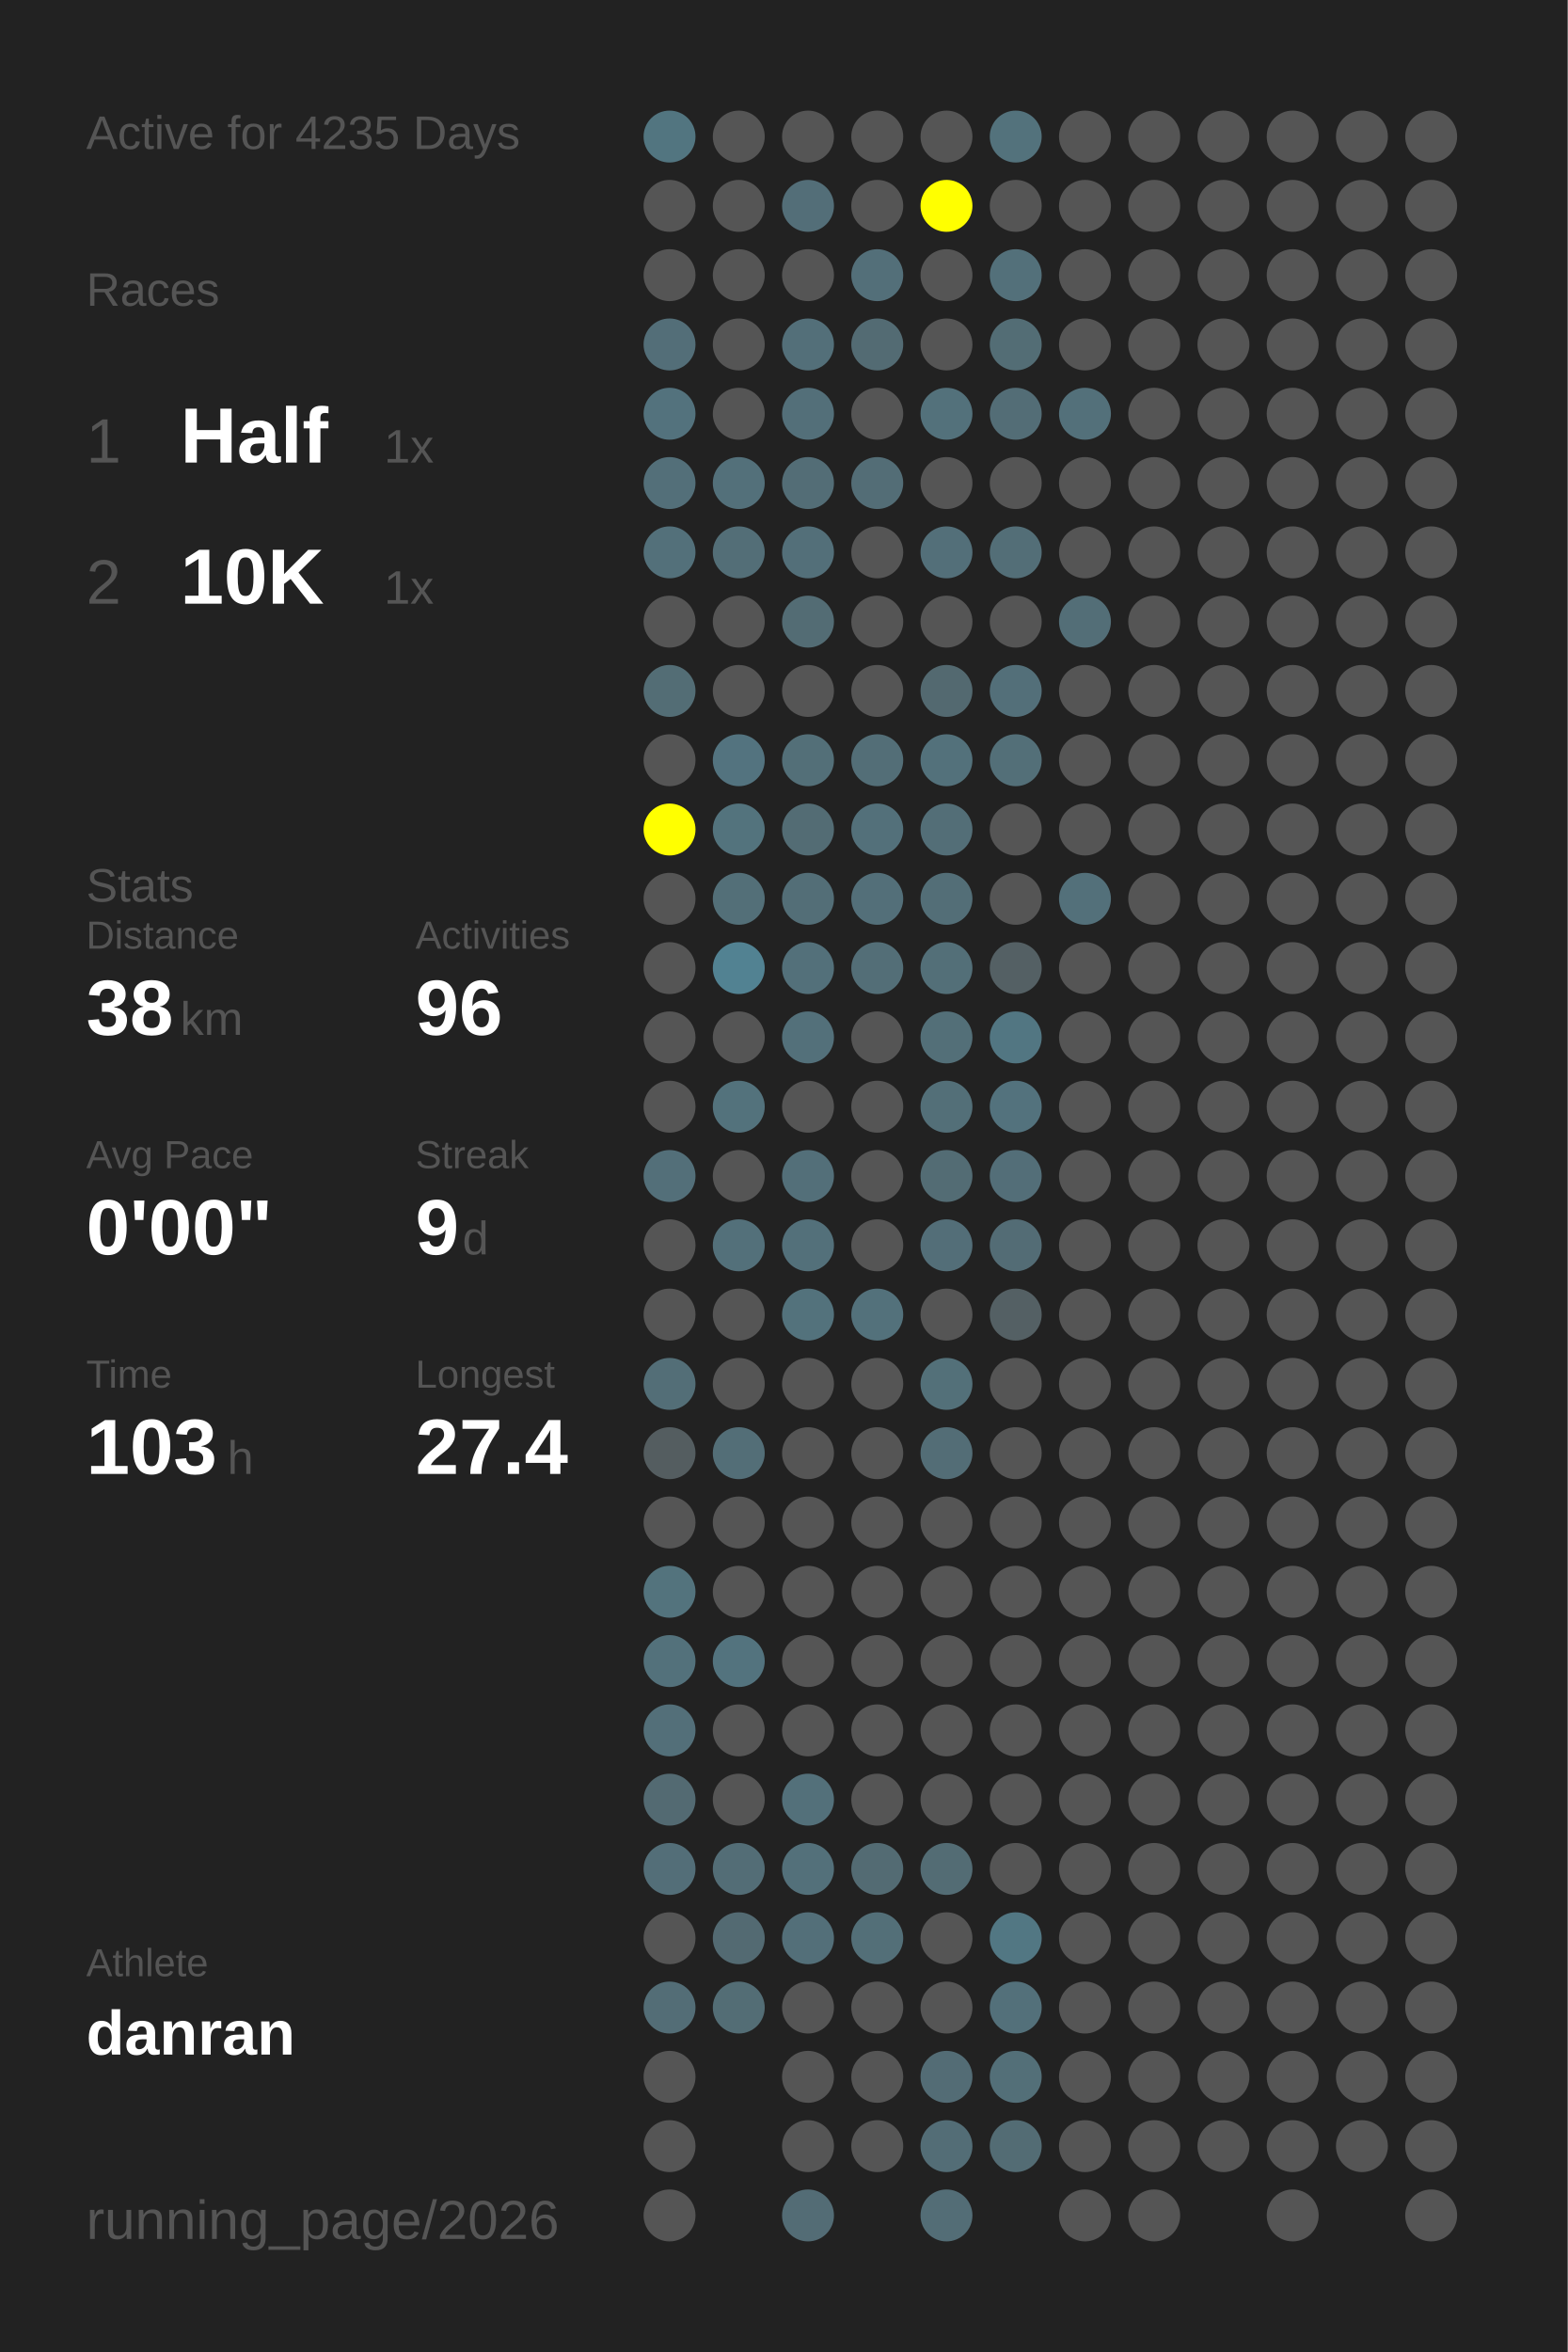
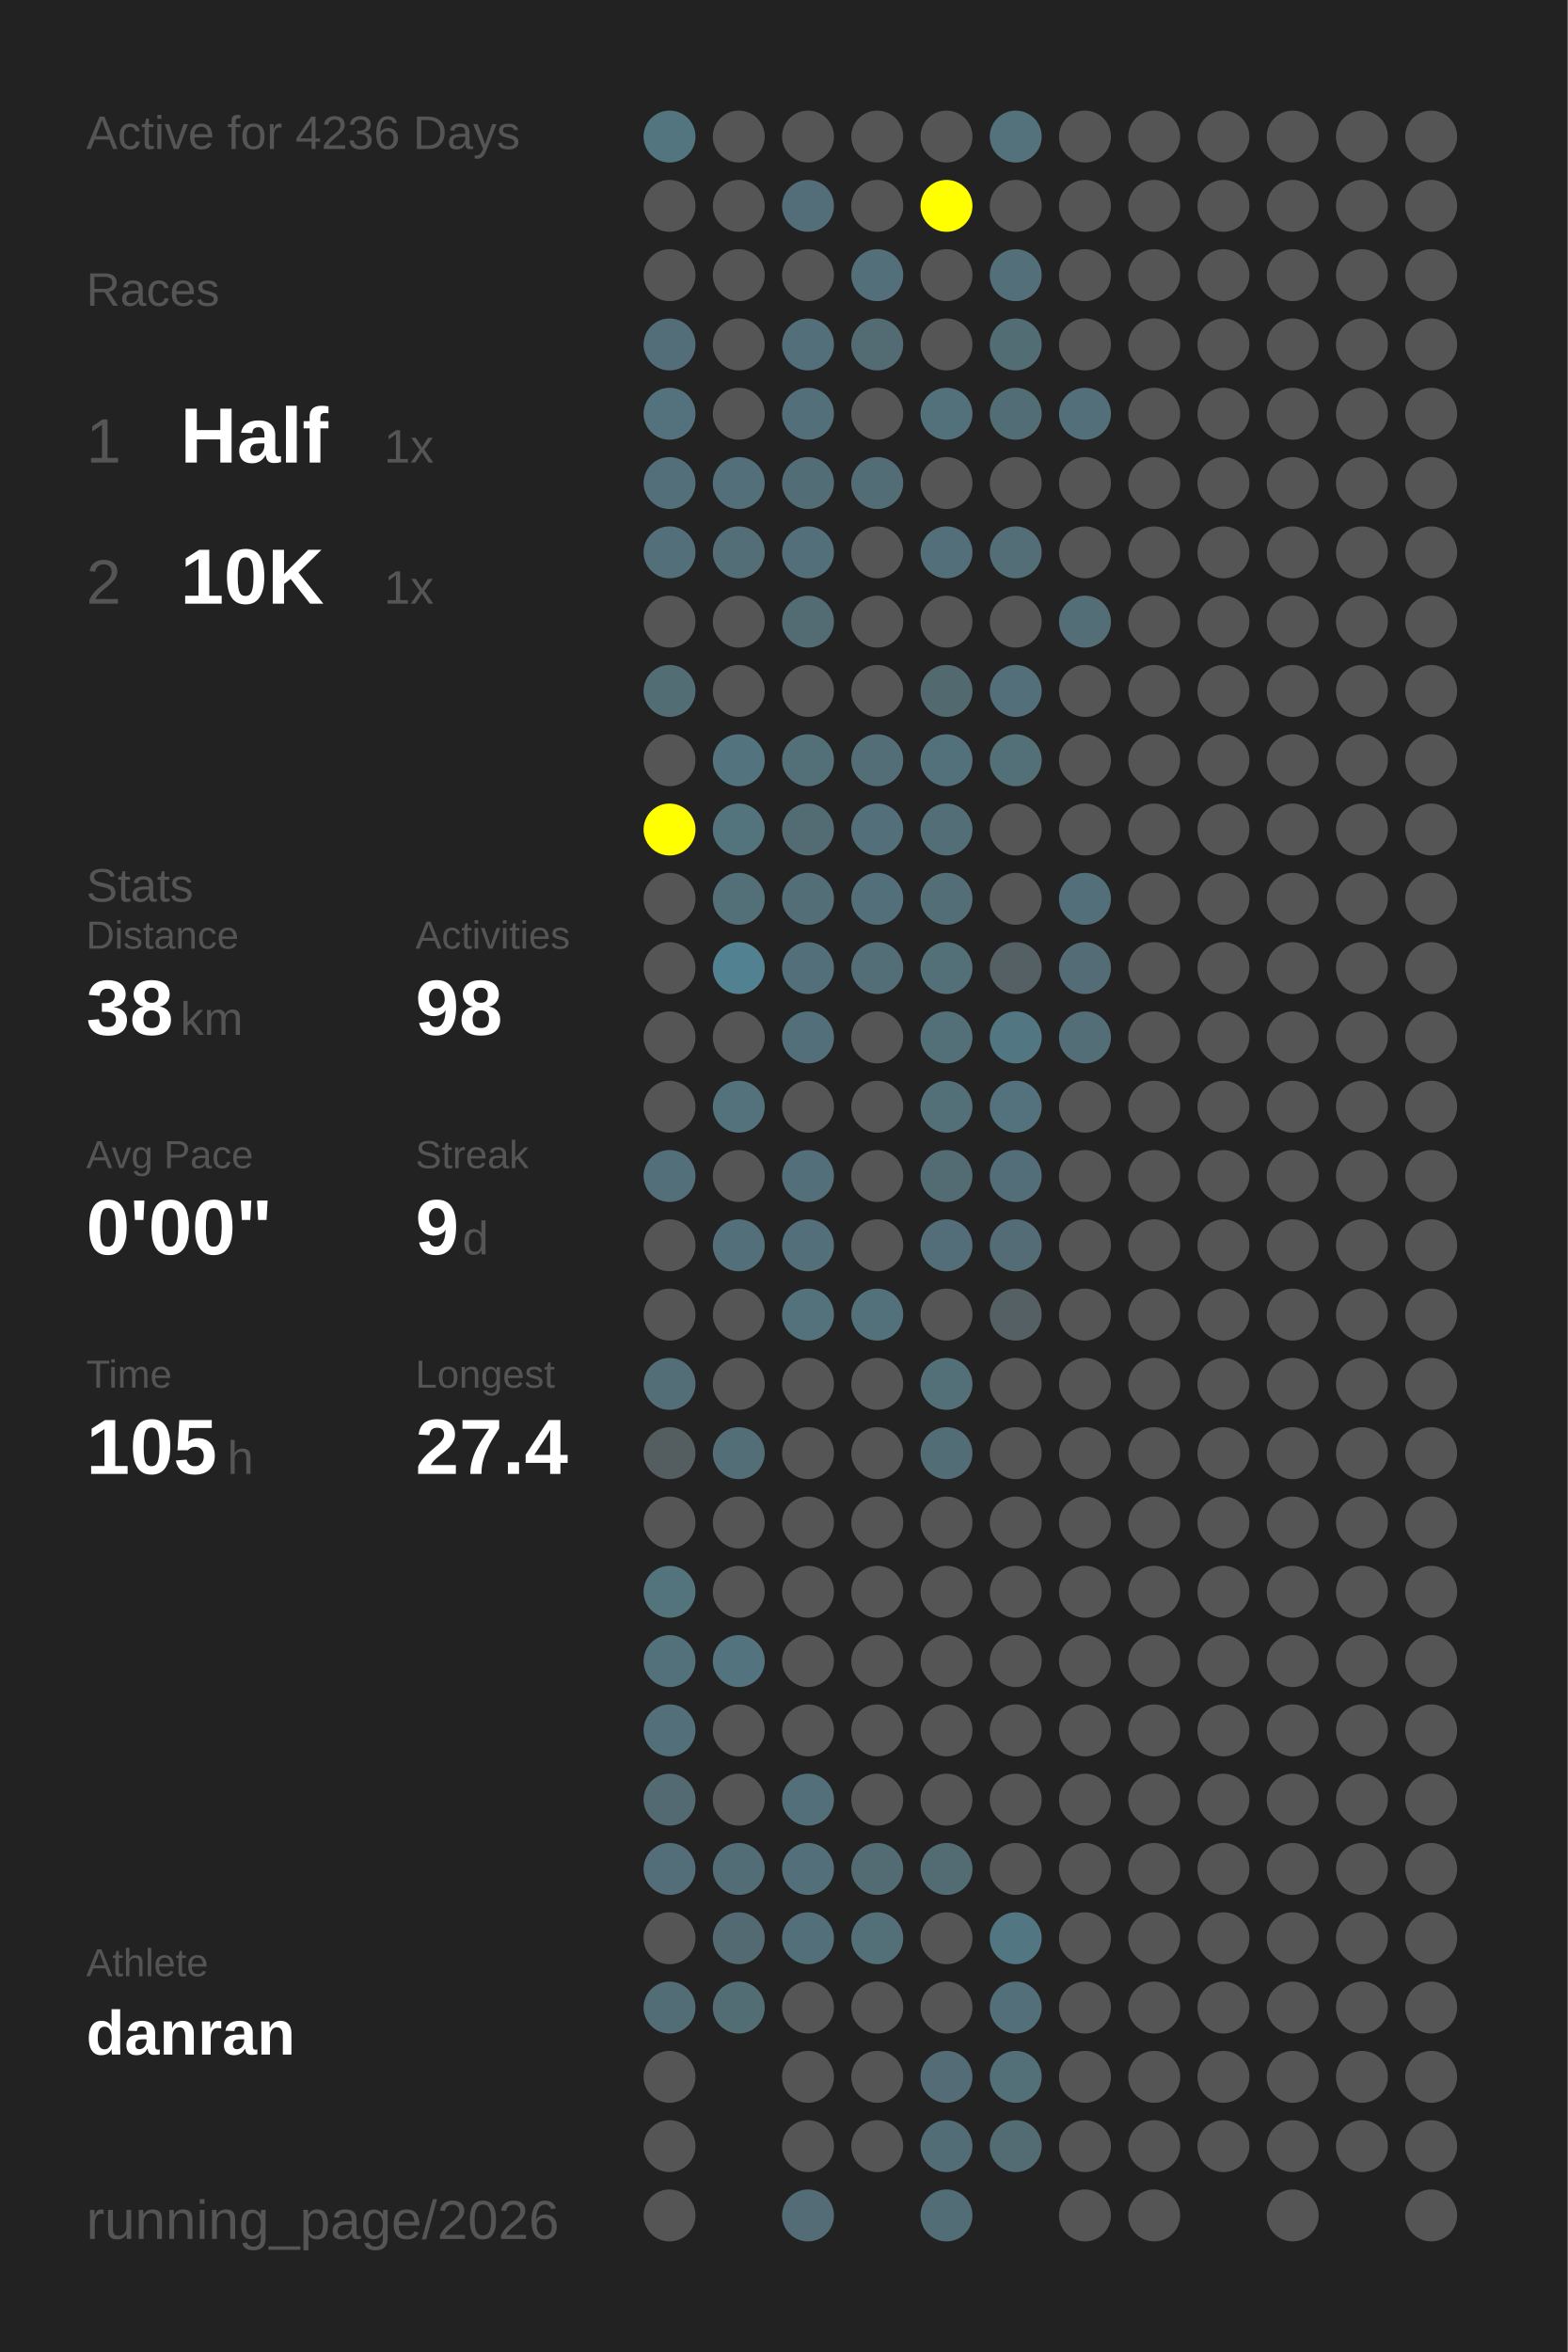
<svg xmlns="http://www.w3.org/2000/svg" baseProfile="full" height="300mm" version="1.1" viewBox="0,0,200,300" width="200mm">
  <defs />
  <rect fill="#222222" height="300" width="200" x="0" y="0" />
-   <text fill="#555555" style="font-size:6px; font-family:Arial;" x="11" y="19">Active for 4235 Days</text>
+   <text fill="#555555" style="font-size:6px; font-family:Arial;" x="11" y="19">Active for 4236 Days</text>
  <text fill="#555555" style="font-size:6px; font-family:Arial;" x="11" y="39">Races</text>
  <text fill="#555555" style="font-size:8px; font-family:Arial;" x="11" y="59">1</text>
  <text fill="#FFFFFF" style="font-size:10px; font-family:Arial; font-weight:bold;" x="23" y="59">Half</text>
  <text fill="#555555" style="font-size:6px; font-family:Arial;" x="49" y="59">1x</text>
  <text fill="#555555" style="font-size:8px; font-family:Arial;" x="11" y="77">2</text>
  <text fill="#FFFFFF" style="font-size:10px; font-family:Arial; font-weight:bold;" x="23" y="77">10K</text>
  <text fill="#555555" style="font-size:6px; font-family:Arial;" x="49" y="77">1x</text>
  <text fill="#555555" style="font-size:6px; font-family:Arial;" x="11" y="115">Stats</text>
  <text fill="#555555" style="font-size:5px; font-family:Arial;" x="11" y="121">Distance</text>
  <text fill="#FFFFFF" style="font-size:10px; font-family:Arial; font-weight:bold;" x="11" y="132">38</text>
  <text fill="#555555" style="font-size:6px; font-family:Arial;" x="23" y="132">km</text>
  <text fill="#555555" style="font-size:5px; font-family:Arial;" x="53" y="121">Activities</text>
-   <text fill="#FFFFFF" style="font-size:10px; font-family:Arial; font-weight:bold;" x="53" y="132">96</text>
+   <text fill="#FFFFFF" style="font-size:10px; font-family:Arial; font-weight:bold;" x="53" y="132">98</text>
  <text fill="#555555" style="font-size:5px; font-family:Arial;" x="11" y="149">Avg Pace</text>
  <text fill="#FFFFFF" style="font-size:10px; font-family:Arial; font-weight:bold;" x="11" y="160">0'00"</text>
  <text fill="#555555" style="font-size:5px; font-family:Arial;" x="53" y="149">Streak</text>
  <text fill="#FFFFFF" style="font-size:10px; font-family:Arial; font-weight:bold;" x="53" y="160">9</text>
  <text fill="#555555" style="font-size:6px; font-family:Arial;" x="59" y="160">d</text>
  <text fill="#555555" style="font-size:5px; font-family:Arial;" x="11" y="177">Time</text>
-   <text fill="#FFFFFF" style="font-size:10px; font-family:Arial; font-weight:bold;" x="11" y="188">103</text>
+   <text fill="#FFFFFF" style="font-size:10px; font-family:Arial; font-weight:bold;" x="11" y="188">105</text>
  <text fill="#555555" style="font-size:6px; font-family:Arial;" x="29" y="188">h</text>
  <text fill="#555555" style="font-size:5px; font-family:Arial;" x="53" y="177">Longest</text>
  <text fill="#FFFFFF" style="font-size:10px; font-family:Arial; font-weight:bold;" x="53" y="188">27.4</text>
  <text fill="#555555" style="font-size:5px; font-family:Arial;" x="11" y="252.065">Athlete</text>
  <text fill="#FFFFFF" style="font-size:8px; font-family:Arial; font-weight:bold;" x="11" y="262.065">danran</text>
  <text fill="#555555" style="font-size:7px; font-family:Arial;" x="11" y="285.581">running_page/2026</text>
  <circle cx="85.417" cy="17.419" fill="#527580" r="3.312" />
  <circle cx="85.417" cy="26.258" fill="#555555" r="3.312" />
  <circle cx="85.417" cy="35.097" fill="#555555" r="3.312" />
  <circle cx="85.417" cy="43.935" fill="#536e78" r="3.312" />
  <circle cx="85.417" cy="52.774" fill="#53727d" r="3.312" />
  <circle cx="85.417" cy="61.613" fill="#536f79" r="3.312" />
  <circle cx="85.417" cy="70.452" fill="#53707a" r="3.312" />
  <circle cx="85.417" cy="79.29" fill="#555555" r="3.312" />
  <circle cx="85.417" cy="88.129" fill="#536d75" r="3.312" />
  <circle cx="85.417" cy="96.968" fill="#555555" r="3.312" />
  <circle cx="85.417" cy="105.806" fill="#FFFF00" r="3.312" />
  <circle cx="85.417" cy="114.645" fill="#555555" r="3.312" />
  <circle cx="85.417" cy="123.484" fill="#555555" r="3.312" />
  <circle cx="85.417" cy="132.323" fill="#555555" r="3.312" />
  <circle cx="85.417" cy="141.161" fill="#555555" r="3.312" />
  <circle cx="85.417" cy="150" fill="#536f79" r="3.312" />
  <circle cx="85.417" cy="158.839" fill="#555555" r="3.312" />
  <circle cx="85.417" cy="167.677" fill="#555555" r="3.312" />
  <circle cx="85.417" cy="176.516" fill="#536e77" r="3.312" />
  <circle cx="85.417" cy="185.355" fill="#545d60" r="3.312" />
  <circle cx="85.417" cy="194.194" fill="#555555" r="3.312" />
  <circle cx="85.417" cy="203.032" fill="#53737d" r="3.312" />
  <circle cx="85.417" cy="211.871" fill="#53717b" r="3.312" />
  <circle cx="85.417" cy="220.71" fill="#536f79" r="3.312" />
  <circle cx="85.417" cy="229.548" fill="#536a72" r="3.312" />
  <circle cx="85.417" cy="238.387" fill="#536e78" r="3.312" />
  <circle cx="85.417" cy="247.226" fill="#555555" r="3.312" />
  <circle cx="85.417" cy="256.065" fill="#536d76" r="3.312" />
  <circle cx="85.417" cy="264.903" fill="#555555" r="3.312" />
  <circle cx="85.417" cy="273.742" fill="#555555" r="3.312" />
  <circle cx="85.417" cy="282.581" fill="#555555" r="3.312" />
  <circle cx="94.25" cy="17.419" fill="#555555" r="3.312" />
  <circle cx="94.25" cy="26.258" fill="#555555" r="3.312" />
  <circle cx="94.25" cy="35.097" fill="#555555" r="3.312" />
  <circle cx="94.25" cy="43.935" fill="#555555" r="3.312" />
  <circle cx="94.25" cy="52.774" fill="#555555" r="3.312" />
  <circle cx="94.25" cy="61.613" fill="#53707a" r="3.312" />
  <circle cx="94.25" cy="70.452" fill="#536e77" r="3.312" />
  <circle cx="94.25" cy="79.29" fill="#555555" r="3.312" />
  <circle cx="94.25" cy="88.129" fill="#555555" r="3.312" />
  <circle cx="94.25" cy="96.968" fill="#53737f" r="3.312" />
  <circle cx="94.25" cy="105.806" fill="#53737d" r="3.312" />
  <circle cx="94.25" cy="114.645" fill="#536f78" r="3.312" />
  <circle cx="94.25" cy="123.484" fill="#528292" r="3.312" />
  <circle cx="94.25" cy="132.323" fill="#555555" r="3.312" />
  <circle cx="94.25" cy="141.161" fill="#53727c" r="3.312" />
  <circle cx="94.25" cy="150" fill="#555555" r="3.312" />
  <circle cx="94.25" cy="158.839" fill="#53707a" r="3.312" />
  <circle cx="94.25" cy="167.677" fill="#555555" r="3.312" />
  <circle cx="94.25" cy="176.516" fill="#555555" r="3.312" />
  <circle cx="94.25" cy="185.355" fill="#536e77" r="3.312" />
  <circle cx="94.25" cy="194.194" fill="#555555" r="3.312" />
  <circle cx="94.25" cy="203.032" fill="#555555" r="3.312" />
  <circle cx="94.25" cy="211.871" fill="#53737e" r="3.312" />
  <circle cx="94.25" cy="220.71" fill="#555555" r="3.312" />
  <circle cx="94.25" cy="229.548" fill="#555555" r="3.312" />
  <circle cx="94.25" cy="238.387" fill="#536d76" r="3.312" />
  <circle cx="94.25" cy="247.226" fill="#536a72" r="3.312" />
  <circle cx="94.25" cy="256.065" fill="#536d75" r="3.312" />
  <circle cx="103.083" cy="17.419" fill="#555555" r="3.312" />
  <circle cx="103.083" cy="26.258" fill="#536e78" r="3.312" />
  <circle cx="103.083" cy="35.097" fill="#555555" r="3.312" />
  <circle cx="103.083" cy="43.935" fill="#536f79" r="3.312" />
  <circle cx="103.083" cy="52.774" fill="#536f79" r="3.312" />
  <circle cx="103.083" cy="61.613" fill="#536d76" r="3.312" />
  <circle cx="103.083" cy="70.452" fill="#536f79" r="3.312" />
  <circle cx="103.083" cy="79.29" fill="#536c74" r="3.312" />
  <circle cx="103.083" cy="88.129" fill="#555555" r="3.312" />
  <circle cx="103.083" cy="96.968" fill="#536f78" r="3.312" />
  <circle cx="103.083" cy="105.806" fill="#536c74" r="3.312" />
  <circle cx="103.083" cy="114.645" fill="#536e77" r="3.312" />
  <circle cx="103.083" cy="123.484" fill="#53707a" r="3.312" />
  <circle cx="103.083" cy="132.323" fill="#53707a" r="3.312" />
  <circle cx="103.083" cy="141.161" fill="#555555" r="3.312" />
  <circle cx="103.083" cy="150" fill="#536f79" r="3.312" />
  <circle cx="103.083" cy="158.839" fill="#53707a" r="3.312" />
  <circle cx="103.083" cy="167.677" fill="#53727c" r="3.312" />
  <circle cx="103.083" cy="176.516" fill="#555555" r="3.312" />
  <circle cx="103.083" cy="185.355" fill="#555555" r="3.312" />
  <circle cx="103.083" cy="194.194" fill="#555555" r="3.312" />
  <circle cx="103.083" cy="203.032" fill="#555555" r="3.312" />
  <circle cx="103.083" cy="211.871" fill="#555555" r="3.312" />
  <circle cx="103.083" cy="220.71" fill="#555555" r="3.312" />
  <circle cx="103.083" cy="229.548" fill="#53707a" r="3.312" />
  <circle cx="103.083" cy="238.387" fill="#53707a" r="3.312" />
  <circle cx="103.083" cy="247.226" fill="#536f79" r="3.312" />
  <circle cx="103.083" cy="256.065" fill="#555555" r="3.312" />
  <circle cx="103.083" cy="264.903" fill="#555555" r="3.312" />
  <circle cx="103.083" cy="273.742" fill="#555555" r="3.312" />
  <circle cx="103.083" cy="282.581" fill="#536c75" r="3.312" />
  <circle cx="111.917" cy="17.419" fill="#555555" r="3.312" />
  <circle cx="111.917" cy="26.258" fill="#555555" r="3.312" />
  <circle cx="111.917" cy="35.097" fill="#536f79" r="3.312" />
  <circle cx="111.917" cy="43.935" fill="#536b73" r="3.312" />
  <circle cx="111.917" cy="52.774" fill="#555555" r="3.312" />
  <circle cx="111.917" cy="61.613" fill="#536d76" r="3.312" />
  <circle cx="111.917" cy="70.452" fill="#555555" r="3.312" />
  <circle cx="111.917" cy="79.29" fill="#555555" r="3.312" />
  <circle cx="111.917" cy="88.129" fill="#555555" r="3.312" />
  <circle cx="111.917" cy="96.968" fill="#536e77" r="3.312" />
  <circle cx="111.917" cy="105.806" fill="#53707a" r="3.312" />
  <circle cx="111.917" cy="114.645" fill="#536f79" r="3.312" />
  <circle cx="111.917" cy="123.484" fill="#536e77" r="3.312" />
  <circle cx="111.917" cy="132.323" fill="#555555" r="3.312" />
  <circle cx="111.917" cy="141.161" fill="#555555" r="3.312" />
  <circle cx="111.917" cy="150" fill="#555555" r="3.312" />
  <circle cx="111.917" cy="158.839" fill="#555555" r="3.312" />
  <circle cx="111.917" cy="167.677" fill="#53717b" r="3.312" />
  <circle cx="111.917" cy="176.516" fill="#555555" r="3.312" />
  <circle cx="111.917" cy="185.355" fill="#555555" r="3.312" />
  <circle cx="111.917" cy="194.194" fill="#555555" r="3.312" />
  <circle cx="111.917" cy="203.032" fill="#555555" r="3.312" />
  <circle cx="111.917" cy="211.871" fill="#555555" r="3.312" />
  <circle cx="111.917" cy="220.71" fill="#555555" r="3.312" />
  <circle cx="111.917" cy="229.548" fill="#555555" r="3.312" />
  <circle cx="111.917" cy="238.387" fill="#536b73" r="3.312" />
  <circle cx="111.917" cy="247.226" fill="#536f78" r="3.312" />
  <circle cx="111.917" cy="256.065" fill="#555555" r="3.312" />
  <circle cx="111.917" cy="264.903" fill="#555555" r="3.312" />
  <circle cx="111.917" cy="273.742" fill="#555555" r="3.312" />
  <circle cx="120.75" cy="17.419" fill="#555555" r="3.312" />
  <circle cx="120.75" cy="26.258" fill="#FFFF00" r="3.312" />
  <circle cx="120.75" cy="35.097" fill="#555555" r="3.312" />
  <circle cx="120.75" cy="43.935" fill="#555555" r="3.312" />
  <circle cx="120.75" cy="52.774" fill="#53717b" r="3.312" />
  <circle cx="120.75" cy="61.613" fill="#555555" r="3.312" />
  <circle cx="120.75" cy="70.452" fill="#536f79" r="3.312" />
  <circle cx="120.75" cy="79.29" fill="#555555" r="3.312" />
  <circle cx="120.75" cy="88.129" fill="#536970" r="3.312" />
  <circle cx="120.75" cy="96.968" fill="#53717b" r="3.312" />
  <circle cx="120.75" cy="105.806" fill="#536e77" r="3.312" />
  <circle cx="120.75" cy="114.645" fill="#536e77" r="3.312" />
  <circle cx="120.75" cy="123.484" fill="#536f78" r="3.312" />
  <circle cx="120.75" cy="132.323" fill="#536f78" r="3.312" />
  <circle cx="120.75" cy="141.161" fill="#536f78" r="3.312" />
  <circle cx="120.75" cy="150" fill="#536c74" r="3.312" />
  <circle cx="120.75" cy="158.839" fill="#536e78" r="3.312" />
  <circle cx="120.75" cy="167.677" fill="#555555" r="3.312" />
  <circle cx="120.75" cy="176.516" fill="#537079" r="3.312" />
  <circle cx="120.75" cy="185.355" fill="#536d76" r="3.312" />
  <circle cx="120.75" cy="194.194" fill="#555555" r="3.312" />
  <circle cx="120.75" cy="203.032" fill="#555555" r="3.312" />
  <circle cx="120.75" cy="211.871" fill="#555555" r="3.312" />
  <circle cx="120.75" cy="220.71" fill="#555555" r="3.312" />
  <circle cx="120.75" cy="229.548" fill="#555555" r="3.312" />
  <circle cx="120.75" cy="238.387" fill="#536c74" r="3.312" />
  <circle cx="120.75" cy="247.226" fill="#555555" r="3.312" />
  <circle cx="120.75" cy="256.065" fill="#555555" r="3.312" />
  <circle cx="120.75" cy="264.903" fill="#536c75" r="3.312" />
  <circle cx="120.75" cy="273.742" fill="#536d76" r="3.312" />
  <circle cx="120.75" cy="282.581" fill="#536d76" r="3.312" />
  <circle cx="129.583" cy="17.419" fill="#53727c" r="3.312" />
  <circle cx="129.583" cy="26.258" fill="#555555" r="3.312" />
  <circle cx="129.583" cy="35.097" fill="#53707a" r="3.312" />
  <circle cx="129.583" cy="43.935" fill="#536d75" r="3.312" />
  <circle cx="129.583" cy="52.774" fill="#536d76" r="3.312" />
  <circle cx="129.583" cy="61.613" fill="#555555" r="3.312" />
  <circle cx="129.583" cy="70.452" fill="#536e77" r="3.312" />
  <circle cx="129.583" cy="79.29" fill="#555555" r="3.312" />
  <circle cx="129.583" cy="88.129" fill="#536f79" r="3.312" />
  <circle cx="129.583" cy="96.968" fill="#536f78" r="3.312" />
  <circle cx="129.583" cy="105.806" fill="#555555" r="3.312" />
  <circle cx="129.583" cy="114.645" fill="#555555" r="3.312" />
  <circle cx="129.583" cy="123.484" fill="#546064" r="3.312" />
  <circle cx="129.583" cy="132.323" fill="#527682" r="3.312" />
  <circle cx="129.583" cy="141.161" fill="#53727d" r="3.312" />
  <circle cx="129.583" cy="150" fill="#536e78" r="3.312" />
  <circle cx="129.583" cy="158.839" fill="#536c75" r="3.312" />
  <circle cx="129.583" cy="167.677" fill="#546064" r="3.312" />
  <circle cx="129.583" cy="176.516" fill="#555555" r="3.312" />
  <circle cx="129.583" cy="185.355" fill="#555555" r="3.312" />
  <circle cx="129.583" cy="194.194" fill="#555555" r="3.312" />
  <circle cx="129.583" cy="203.032" fill="#555555" r="3.312" />
  <circle cx="129.583" cy="211.871" fill="#555555" r="3.312" />
  <circle cx="129.583" cy="220.71" fill="#555555" r="3.312" />
  <circle cx="129.583" cy="229.548" fill="#555555" r="3.312" />
  <circle cx="129.583" cy="238.387" fill="#555555" r="3.312" />
  <circle cx="129.583" cy="247.226" fill="#527783" r="3.312" />
  <circle cx="129.583" cy="256.065" fill="#53707a" r="3.312" />
  <circle cx="129.583" cy="264.903" fill="#536f78" r="3.312" />
  <circle cx="129.583" cy="273.742" fill="#536c74" r="3.312" />
  <circle cx="138.417" cy="17.419" fill="#555555" r="3.312" />
  <circle cx="138.417" cy="26.258" fill="#555555" r="3.312" />
  <circle cx="138.417" cy="35.097" fill="#555555" r="3.312" />
  <circle cx="138.417" cy="43.935" fill="#555555" r="3.312" />
  <circle cx="138.417" cy="52.774" fill="#53707a" r="3.312" />
  <circle cx="138.417" cy="61.613" fill="#555555" r="3.312" />
  <circle cx="138.417" cy="70.452" fill="#555555" r="3.312" />
  <circle cx="138.417" cy="79.29" fill="#536e77" r="3.312" />
  <circle cx="138.417" cy="88.129" fill="#555555" r="3.312" />
  <circle cx="138.417" cy="96.968" fill="#555555" r="3.312" />
  <circle cx="138.417" cy="105.806" fill="#555555" r="3.312" />
  <circle cx="138.417" cy="114.645" fill="#53707a" r="3.312" />
-   <circle cx="138.417" cy="123.484" fill="#555555" r="3.312" />
-   <circle cx="138.417" cy="132.323" fill="#555555" r="3.312" />
+   <circle cx="138.417" cy="123.484" fill="#536c75" r="3.312" />
+   <circle cx="138.417" cy="132.323" fill="#536e77" r="3.312" />
  <circle cx="138.417" cy="141.161" fill="#555555" r="3.312" />
  <circle cx="138.417" cy="150" fill="#555555" r="3.312" />
  <circle cx="138.417" cy="158.839" fill="#555555" r="3.312" />
  <circle cx="138.417" cy="167.677" fill="#555555" r="3.312" />
  <circle cx="138.417" cy="176.516" fill="#555555" r="3.312" />
  <circle cx="138.417" cy="185.355" fill="#555555" r="3.312" />
  <circle cx="138.417" cy="194.194" fill="#555555" r="3.312" />
  <circle cx="138.417" cy="203.032" fill="#555555" r="3.312" />
  <circle cx="138.417" cy="211.871" fill="#555555" r="3.312" />
  <circle cx="138.417" cy="220.71" fill="#555555" r="3.312" />
  <circle cx="138.417" cy="229.548" fill="#555555" r="3.312" />
  <circle cx="138.417" cy="238.387" fill="#555555" r="3.312" />
  <circle cx="138.417" cy="247.226" fill="#555555" r="3.312" />
  <circle cx="138.417" cy="256.065" fill="#555555" r="3.312" />
  <circle cx="138.417" cy="264.903" fill="#555555" r="3.312" />
  <circle cx="138.417" cy="273.742" fill="#555555" r="3.312" />
  <circle cx="138.417" cy="282.581" fill="#555555" r="3.312" />
  <circle cx="147.25" cy="17.419" fill="#555555" r="3.312" />
  <circle cx="147.25" cy="26.258" fill="#555555" r="3.312" />
  <circle cx="147.25" cy="35.097" fill="#555555" r="3.312" />
  <circle cx="147.25" cy="43.935" fill="#555555" r="3.312" />
  <circle cx="147.25" cy="52.774" fill="#555555" r="3.312" />
  <circle cx="147.25" cy="61.613" fill="#555555" r="3.312" />
  <circle cx="147.25" cy="70.452" fill="#555555" r="3.312" />
  <circle cx="147.25" cy="79.29" fill="#555555" r="3.312" />
  <circle cx="147.25" cy="88.129" fill="#555555" r="3.312" />
  <circle cx="147.25" cy="96.968" fill="#555555" r="3.312" />
  <circle cx="147.25" cy="105.806" fill="#555555" r="3.312" />
  <circle cx="147.25" cy="114.645" fill="#555555" r="3.312" />
  <circle cx="147.25" cy="123.484" fill="#555555" r="3.312" />
  <circle cx="147.25" cy="132.323" fill="#555555" r="3.312" />
  <circle cx="147.25" cy="141.161" fill="#555555" r="3.312" />
  <circle cx="147.25" cy="150" fill="#555555" r="3.312" />
  <circle cx="147.25" cy="158.839" fill="#555555" r="3.312" />
  <circle cx="147.25" cy="167.677" fill="#555555" r="3.312" />
  <circle cx="147.25" cy="176.516" fill="#555555" r="3.312" />
  <circle cx="147.25" cy="185.355" fill="#555555" r="3.312" />
  <circle cx="147.25" cy="194.194" fill="#555555" r="3.312" />
  <circle cx="147.25" cy="203.032" fill="#555555" r="3.312" />
  <circle cx="147.25" cy="211.871" fill="#555555" r="3.312" />
  <circle cx="147.25" cy="220.71" fill="#555555" r="3.312" />
  <circle cx="147.25" cy="229.548" fill="#555555" r="3.312" />
  <circle cx="147.25" cy="238.387" fill="#555555" r="3.312" />
  <circle cx="147.25" cy="247.226" fill="#555555" r="3.312" />
  <circle cx="147.25" cy="256.065" fill="#555555" r="3.312" />
  <circle cx="147.25" cy="264.903" fill="#555555" r="3.312" />
  <circle cx="147.25" cy="273.742" fill="#555555" r="3.312" />
  <circle cx="147.25" cy="282.581" fill="#555555" r="3.312" />
  <circle cx="156.083" cy="17.419" fill="#555555" r="3.312" />
  <circle cx="156.083" cy="26.258" fill="#555555" r="3.312" />
  <circle cx="156.083" cy="35.097" fill="#555555" r="3.312" />
  <circle cx="156.083" cy="43.935" fill="#555555" r="3.312" />
  <circle cx="156.083" cy="52.774" fill="#555555" r="3.312" />
  <circle cx="156.083" cy="61.613" fill="#555555" r="3.312" />
  <circle cx="156.083" cy="70.452" fill="#555555" r="3.312" />
  <circle cx="156.083" cy="79.29" fill="#555555" r="3.312" />
  <circle cx="156.083" cy="88.129" fill="#555555" r="3.312" />
  <circle cx="156.083" cy="96.968" fill="#555555" r="3.312" />
  <circle cx="156.083" cy="105.806" fill="#555555" r="3.312" />
  <circle cx="156.083" cy="114.645" fill="#555555" r="3.312" />
  <circle cx="156.083" cy="123.484" fill="#555555" r="3.312" />
  <circle cx="156.083" cy="132.323" fill="#555555" r="3.312" />
  <circle cx="156.083" cy="141.161" fill="#555555" r="3.312" />
  <circle cx="156.083" cy="150" fill="#555555" r="3.312" />
  <circle cx="156.083" cy="158.839" fill="#555555" r="3.312" />
  <circle cx="156.083" cy="167.677" fill="#555555" r="3.312" />
  <circle cx="156.083" cy="176.516" fill="#555555" r="3.312" />
  <circle cx="156.083" cy="185.355" fill="#555555" r="3.312" />
  <circle cx="156.083" cy="194.194" fill="#555555" r="3.312" />
  <circle cx="156.083" cy="203.032" fill="#555555" r="3.312" />
  <circle cx="156.083" cy="211.871" fill="#555555" r="3.312" />
  <circle cx="156.083" cy="220.71" fill="#555555" r="3.312" />
  <circle cx="156.083" cy="229.548" fill="#555555" r="3.312" />
  <circle cx="156.083" cy="238.387" fill="#555555" r="3.312" />
  <circle cx="156.083" cy="247.226" fill="#555555" r="3.312" />
  <circle cx="156.083" cy="256.065" fill="#555555" r="3.312" />
  <circle cx="156.083" cy="264.903" fill="#555555" r="3.312" />
  <circle cx="156.083" cy="273.742" fill="#555555" r="3.312" />
  <circle cx="164.917" cy="17.419" fill="#555555" r="3.312" />
  <circle cx="164.917" cy="26.258" fill="#555555" r="3.312" />
  <circle cx="164.917" cy="35.097" fill="#555555" r="3.312" />
  <circle cx="164.917" cy="43.935" fill="#555555" r="3.312" />
  <circle cx="164.917" cy="52.774" fill="#555555" r="3.312" />
  <circle cx="164.917" cy="61.613" fill="#555555" r="3.312" />
  <circle cx="164.917" cy="70.452" fill="#555555" r="3.312" />
  <circle cx="164.917" cy="79.29" fill="#555555" r="3.312" />
  <circle cx="164.917" cy="88.129" fill="#555555" r="3.312" />
  <circle cx="164.917" cy="96.968" fill="#555555" r="3.312" />
  <circle cx="164.917" cy="105.806" fill="#555555" r="3.312" />
  <circle cx="164.917" cy="114.645" fill="#555555" r="3.312" />
  <circle cx="164.917" cy="123.484" fill="#555555" r="3.312" />
  <circle cx="164.917" cy="132.323" fill="#555555" r="3.312" />
  <circle cx="164.917" cy="141.161" fill="#555555" r="3.312" />
  <circle cx="164.917" cy="150" fill="#555555" r="3.312" />
  <circle cx="164.917" cy="158.839" fill="#555555" r="3.312" />
  <circle cx="164.917" cy="167.677" fill="#555555" r="3.312" />
  <circle cx="164.917" cy="176.516" fill="#555555" r="3.312" />
  <circle cx="164.917" cy="185.355" fill="#555555" r="3.312" />
  <circle cx="164.917" cy="194.194" fill="#555555" r="3.312" />
  <circle cx="164.917" cy="203.032" fill="#555555" r="3.312" />
  <circle cx="164.917" cy="211.871" fill="#555555" r="3.312" />
  <circle cx="164.917" cy="220.71" fill="#555555" r="3.312" />
  <circle cx="164.917" cy="229.548" fill="#555555" r="3.312" />
  <circle cx="164.917" cy="238.387" fill="#555555" r="3.312" />
  <circle cx="164.917" cy="247.226" fill="#555555" r="3.312" />
  <circle cx="164.917" cy="256.065" fill="#555555" r="3.312" />
  <circle cx="164.917" cy="264.903" fill="#555555" r="3.312" />
  <circle cx="164.917" cy="273.742" fill="#555555" r="3.312" />
  <circle cx="164.917" cy="282.581" fill="#555555" r="3.312" />
  <circle cx="173.75" cy="17.419" fill="#555555" r="3.312" />
  <circle cx="173.75" cy="26.258" fill="#555555" r="3.312" />
  <circle cx="173.75" cy="35.097" fill="#555555" r="3.312" />
  <circle cx="173.75" cy="43.935" fill="#555555" r="3.312" />
  <circle cx="173.75" cy="52.774" fill="#555555" r="3.312" />
  <circle cx="173.75" cy="61.613" fill="#555555" r="3.312" />
  <circle cx="173.75" cy="70.452" fill="#555555" r="3.312" />
  <circle cx="173.75" cy="79.29" fill="#555555" r="3.312" />
  <circle cx="173.75" cy="88.129" fill="#555555" r="3.312" />
  <circle cx="173.75" cy="96.968" fill="#555555" r="3.312" />
  <circle cx="173.75" cy="105.806" fill="#555555" r="3.312" />
  <circle cx="173.75" cy="114.645" fill="#555555" r="3.312" />
  <circle cx="173.75" cy="123.484" fill="#555555" r="3.312" />
  <circle cx="173.75" cy="132.323" fill="#555555" r="3.312" />
  <circle cx="173.75" cy="141.161" fill="#555555" r="3.312" />
  <circle cx="173.75" cy="150" fill="#555555" r="3.312" />
  <circle cx="173.75" cy="158.839" fill="#555555" r="3.312" />
  <circle cx="173.75" cy="167.677" fill="#555555" r="3.312" />
  <circle cx="173.75" cy="176.516" fill="#555555" r="3.312" />
  <circle cx="173.75" cy="185.355" fill="#555555" r="3.312" />
  <circle cx="173.75" cy="194.194" fill="#555555" r="3.312" />
  <circle cx="173.75" cy="203.032" fill="#555555" r="3.312" />
  <circle cx="173.75" cy="211.871" fill="#555555" r="3.312" />
  <circle cx="173.75" cy="220.71" fill="#555555" r="3.312" />
  <circle cx="173.75" cy="229.548" fill="#555555" r="3.312" />
  <circle cx="173.75" cy="238.387" fill="#555555" r="3.312" />
  <circle cx="173.75" cy="247.226" fill="#555555" r="3.312" />
  <circle cx="173.75" cy="256.065" fill="#555555" r="3.312" />
  <circle cx="173.75" cy="264.903" fill="#555555" r="3.312" />
  <circle cx="173.75" cy="273.742" fill="#555555" r="3.312" />
  <circle cx="182.583" cy="17.419" fill="#555555" r="3.312" />
  <circle cx="182.583" cy="26.258" fill="#555555" r="3.312" />
  <circle cx="182.583" cy="35.097" fill="#555555" r="3.312" />
  <circle cx="182.583" cy="43.935" fill="#555555" r="3.312" />
  <circle cx="182.583" cy="52.774" fill="#555555" r="3.312" />
  <circle cx="182.583" cy="61.613" fill="#555555" r="3.312" />
  <circle cx="182.583" cy="70.452" fill="#555555" r="3.312" />
  <circle cx="182.583" cy="79.29" fill="#555555" r="3.312" />
  <circle cx="182.583" cy="88.129" fill="#555555" r="3.312" />
  <circle cx="182.583" cy="96.968" fill="#555555" r="3.312" />
  <circle cx="182.583" cy="105.806" fill="#555555" r="3.312" />
  <circle cx="182.583" cy="114.645" fill="#555555" r="3.312" />
  <circle cx="182.583" cy="123.484" fill="#555555" r="3.312" />
  <circle cx="182.583" cy="132.323" fill="#555555" r="3.312" />
  <circle cx="182.583" cy="141.161" fill="#555555" r="3.312" />
  <circle cx="182.583" cy="150" fill="#555555" r="3.312" />
  <circle cx="182.583" cy="158.839" fill="#555555" r="3.312" />
  <circle cx="182.583" cy="167.677" fill="#555555" r="3.312" />
  <circle cx="182.583" cy="176.516" fill="#555555" r="3.312" />
  <circle cx="182.583" cy="185.355" fill="#555555" r="3.312" />
  <circle cx="182.583" cy="194.194" fill="#555555" r="3.312" />
  <circle cx="182.583" cy="203.032" fill="#555555" r="3.312" />
  <circle cx="182.583" cy="211.871" fill="#555555" r="3.312" />
  <circle cx="182.583" cy="220.71" fill="#555555" r="3.312" />
  <circle cx="182.583" cy="229.548" fill="#555555" r="3.312" />
  <circle cx="182.583" cy="238.387" fill="#555555" r="3.312" />
  <circle cx="182.583" cy="247.226" fill="#555555" r="3.312" />
  <circle cx="182.583" cy="256.065" fill="#555555" r="3.312" />
  <circle cx="182.583" cy="264.903" fill="#555555" r="3.312" />
  <circle cx="182.583" cy="273.742" fill="#555555" r="3.312" />
  <circle cx="182.583" cy="282.581" fill="#555555" r="3.312" />
</svg>
